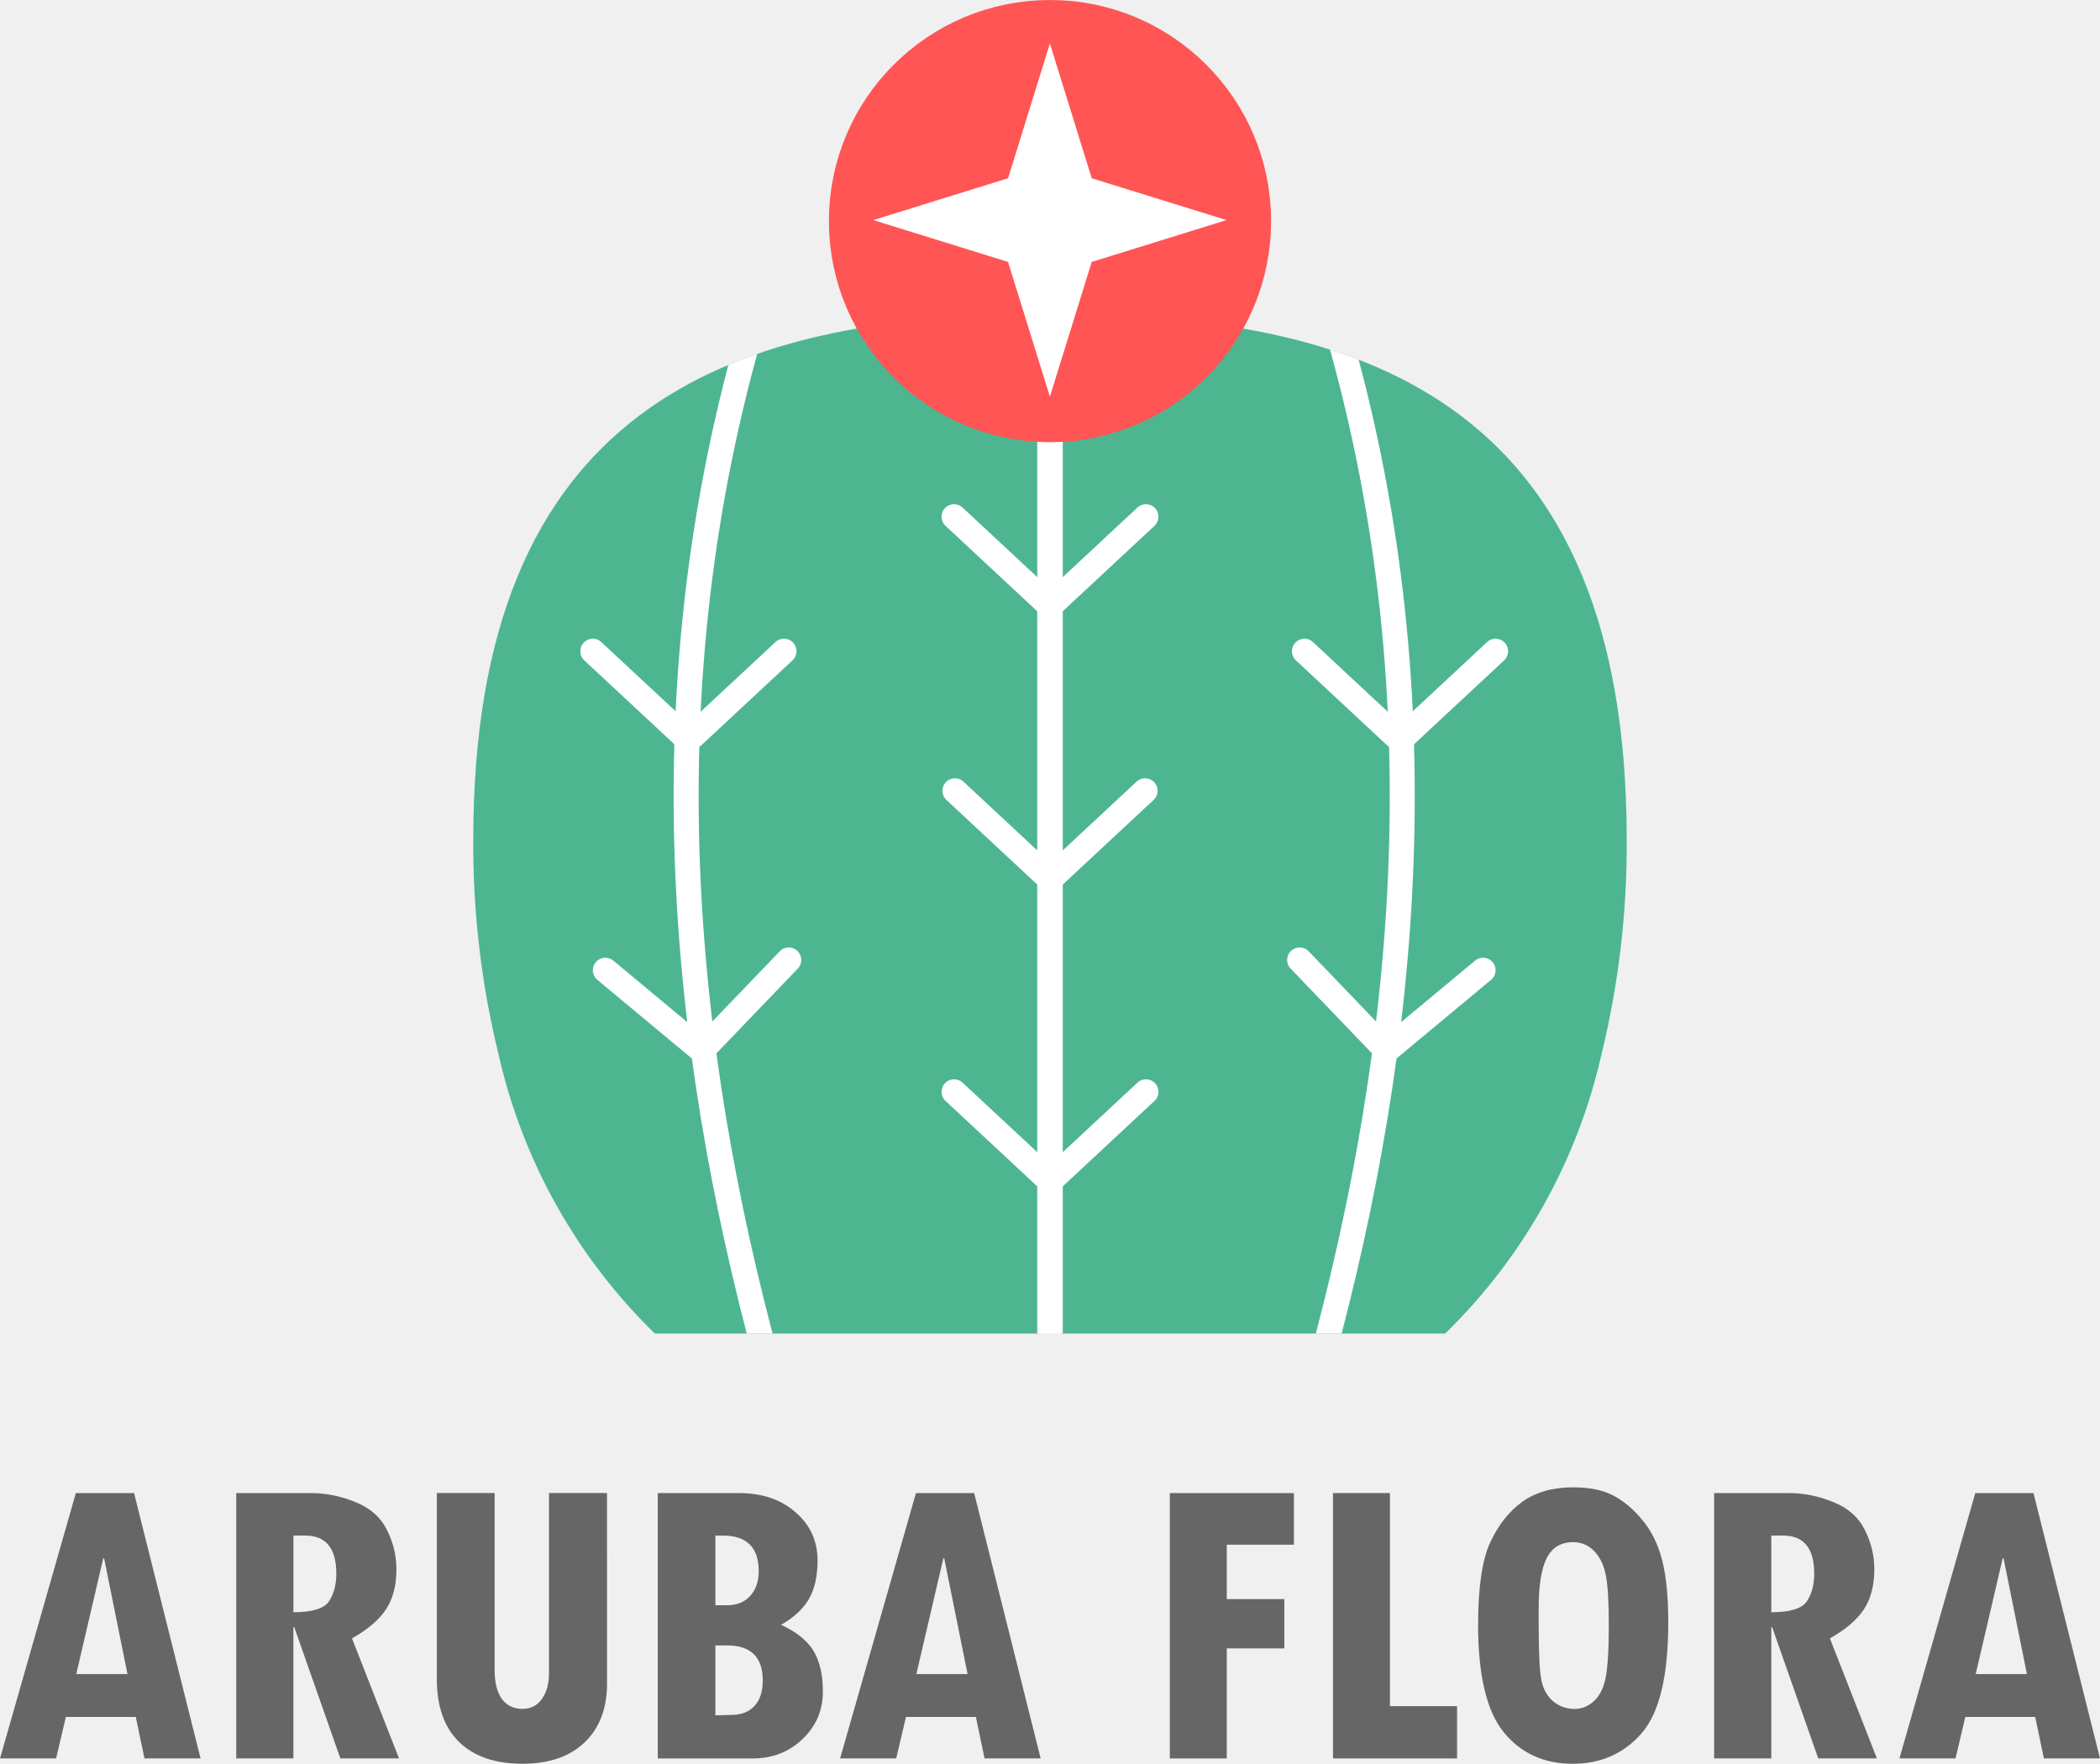
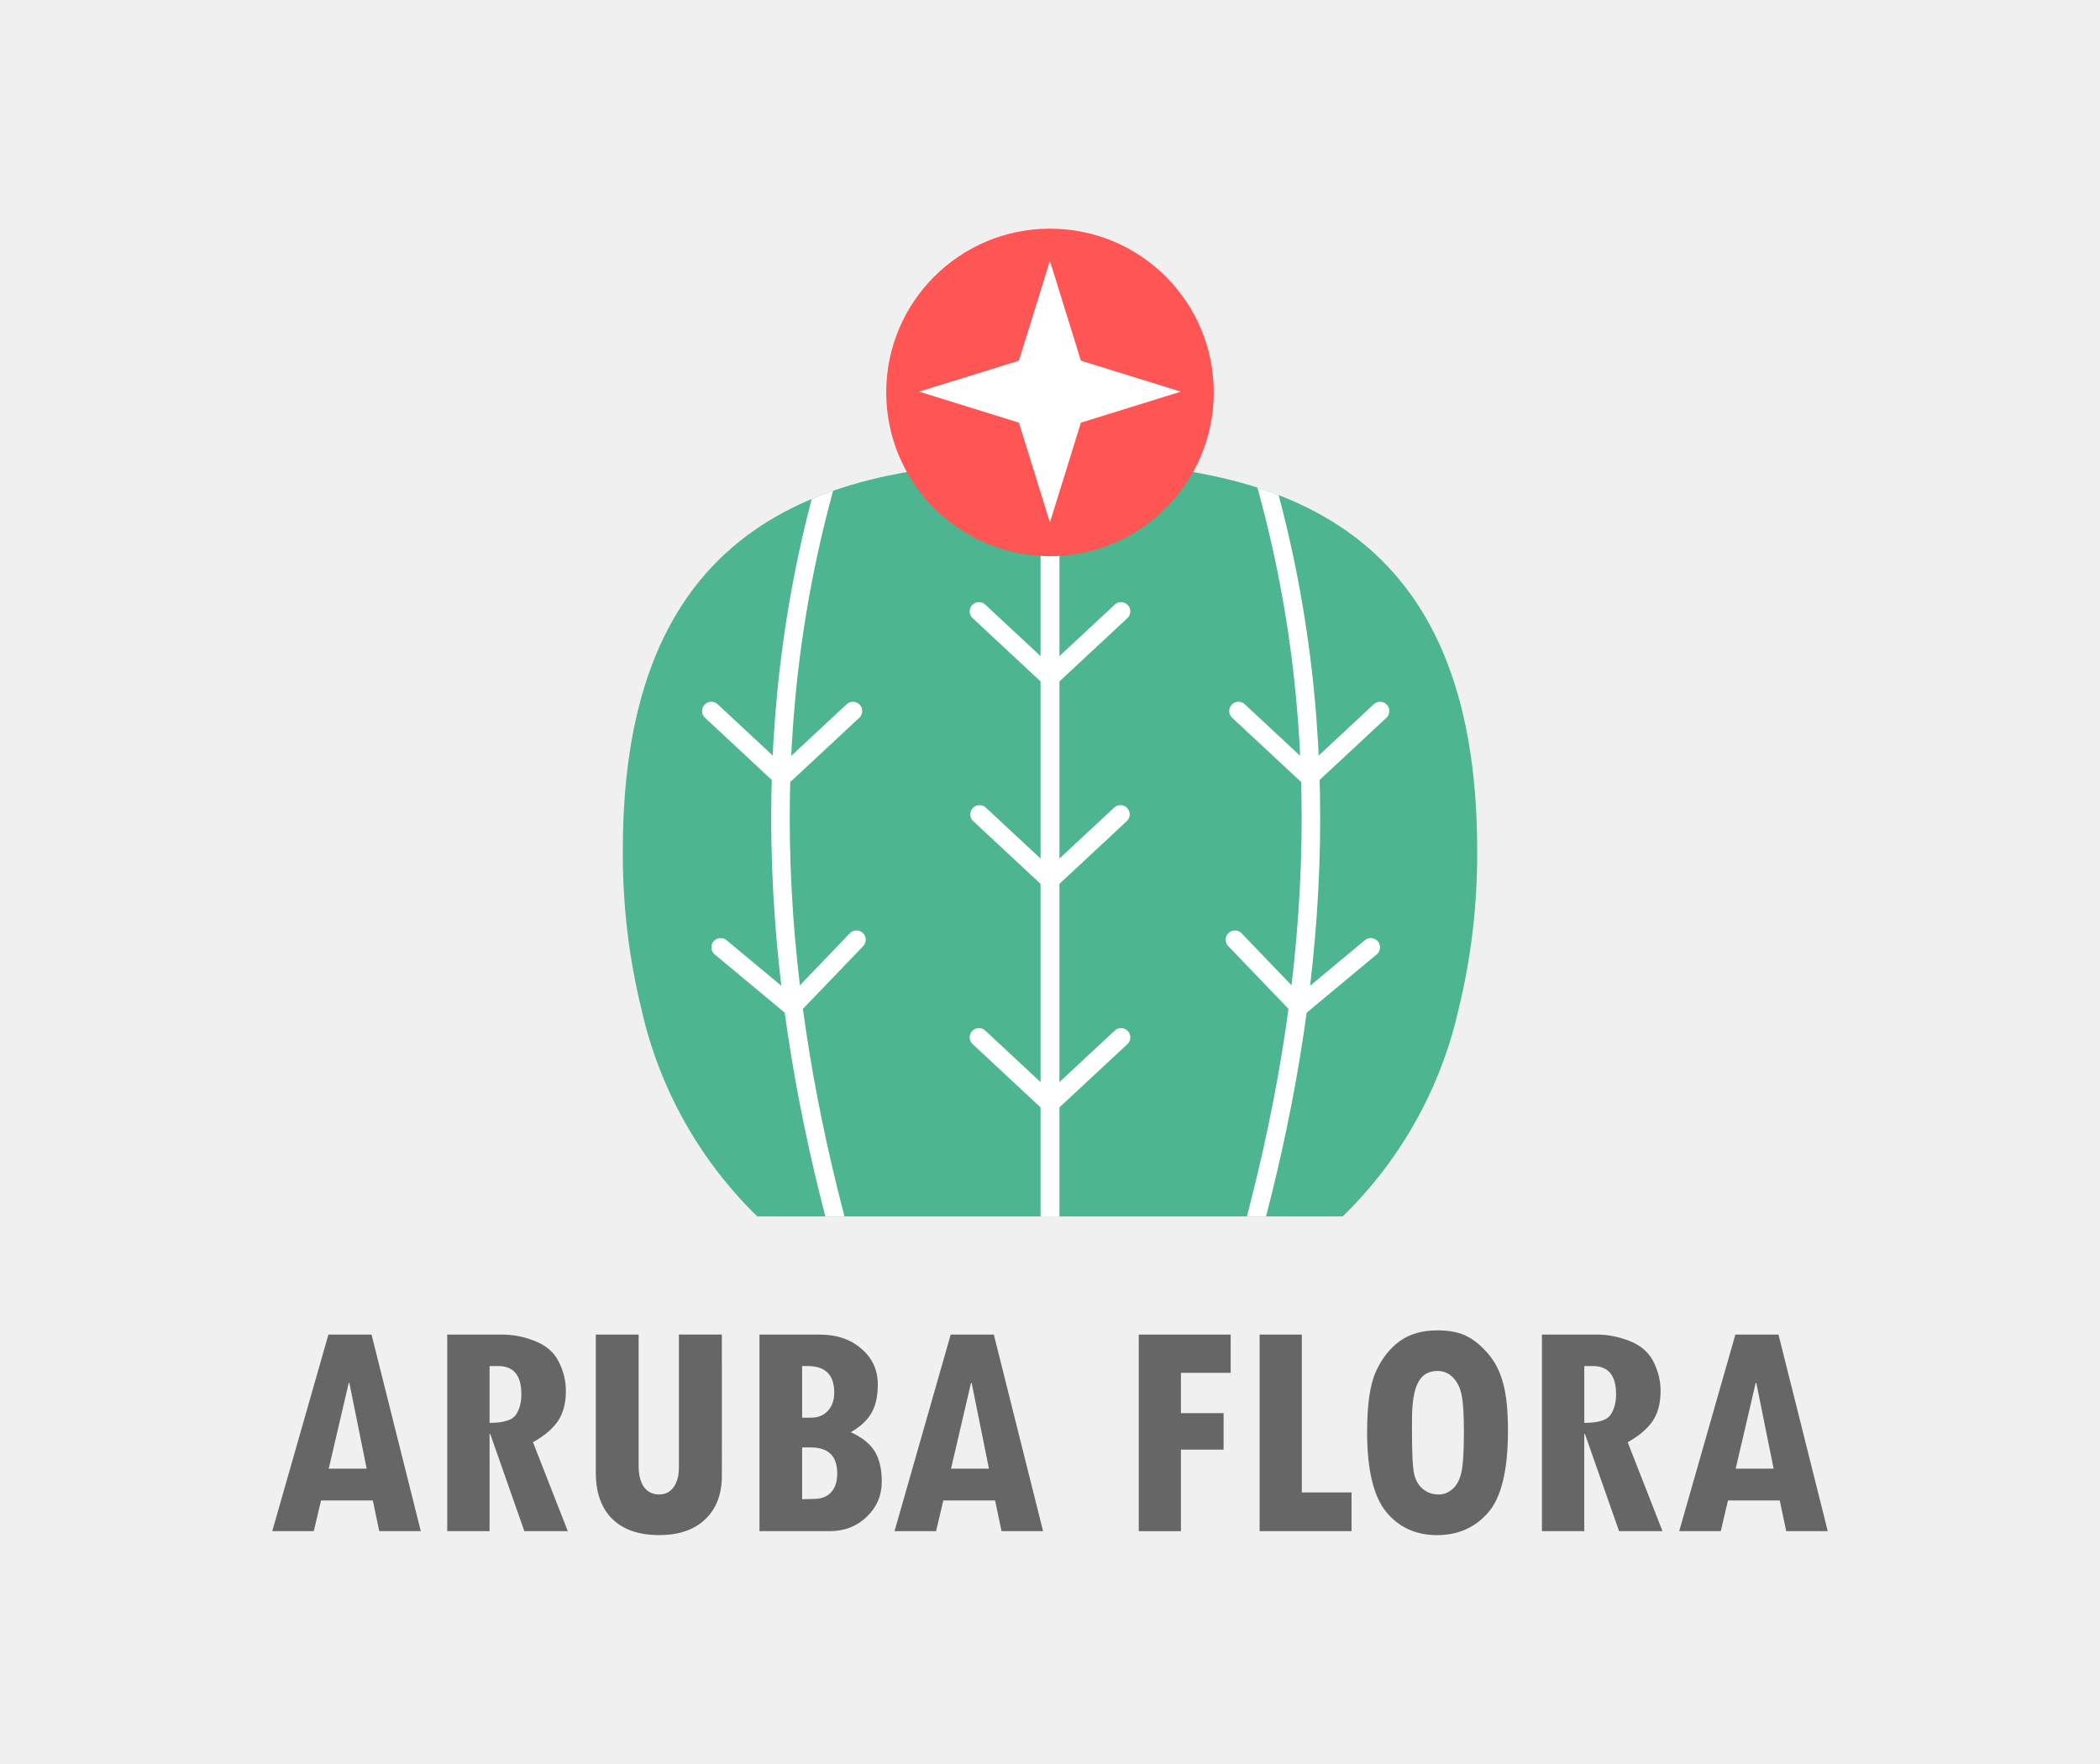
<svg xmlns="http://www.w3.org/2000/svg" xmlns:xlink="http://www.w3.org/1999/xlink" width="944.882" height="793.586" viewBox="0 0 250 209.97" version="1.1" id="svg8">
  <defs id="defs2">
    <linearGradient id="linearGradient1373">
      <stop style="stop-color:#000000;stop-opacity:0.707" offset="0" id="stop1369" />
      <stop style="stop-color:#000000;stop-opacity:0;" offset="1" id="stop1371" />
    </linearGradient>
    <linearGradient xlink:href="#linearGradient1373" id="linearGradient1375" x1="44.223" y1="102.479" x2="44.15" y2="83.581" gradientUnits="userSpaceOnUse" />
    <clipPath clipPathUnits="userSpaceOnUse" id="clipPath1383">
      <rect style="opacity:1;fill:#4db690;fill-opacity:1;stroke:none;stroke-width:7.938;stroke-linecap:round;stroke-linejoin:round;stroke-miterlimit:4;stroke-dasharray:none;stroke-opacity:1;paint-order:stroke fill markers" id="rect1385" width="76.656" height="76.656" x="1.89" y="26.005" rx="9.01" ry="9.01" />
    </clipPath>
    <clipPath clipPathUnits="userSpaceOnUse" id="clipPath1391">
      <rect style="opacity:1;fill:#4db690;fill-opacity:1;stroke:none;stroke-width:7.938;stroke-linecap:round;stroke-linejoin:round;stroke-miterlimit:4;stroke-dasharray:none;stroke-opacity:1;paint-order:stroke fill markers" id="rect1393" width="76.656" height="76.656" x="79.563" y="26.005" rx="8.538" ry="8.538" />
    </clipPath>
    <clipPath clipPathUnits="userSpaceOnUse" id="clipPath1397">
      <rect style="opacity:1;fill:#4db690;fill-opacity:1;stroke:none;stroke-width:7.938;stroke-linecap:round;stroke-linejoin:round;stroke-miterlimit:4;stroke-dasharray:none;stroke-opacity:1;paint-order:stroke fill markers" id="rect1399" width="76.656" height="76.656" x="1.89" y="103.679" rx="8.538" ry="8.538" />
    </clipPath>
    <clipPath clipPathUnits="userSpaceOnUse" id="clipPath1403">
      <rect style="opacity:1;fill:#4db690;fill-opacity:1;stroke:none;stroke-width:7.938;stroke-linecap:round;stroke-linejoin:round;stroke-miterlimit:4;stroke-dasharray:none;stroke-opacity:1;paint-order:stroke fill markers" id="rect1405" width="76.656" height="76.656" x="79.563" y="103.639" rx="8.538" ry="8.538" />
    </clipPath>
    <clipPath clipPathUnits="userSpaceOnUse" id="clipPath1421">
      <rect style="opacity:1;fill:#4db690;fill-opacity:1;stroke:none;stroke-width:7.938;stroke-linecap:round;stroke-linejoin:round;stroke-miterlimit:4;stroke-dasharray:none;stroke-opacity:1;paint-order:stroke fill markers" id="rect1423" width="76.656" height="76.656" x="1.89" y="181.393" rx="8.538" ry="8.538" />
    </clipPath>
    <clipPath clipPathUnits="userSpaceOnUse" id="clipPath1431">
      <rect style="opacity:1;fill:#4db690;fill-opacity:1;stroke:none;stroke-width:7.957;stroke-linecap:round;stroke-linejoin:round;stroke-miterlimit:4;stroke-dasharray:none;stroke-opacity:1;paint-order:stroke fill markers" id="rect1433" width="76.656" height="77.034" x="79.604" y="181.051" rx="8.538" ry="8.58" />
    </clipPath>
    <filter style="color-interpolation-filters:sRGB" id="filter1485">
      <feFlood flood-opacity="0.25" flood-color="rgb(0,0,0)" result="flood" id="feFlood1475" />
      <feComposite in="flood" in2="SourceGraphic" operator="in" result="composite1" id="feComposite1477" />
      <feGaussianBlur in="composite1" stdDeviation="1" result="blur" id="feGaussianBlur1479" />
      <feOffset dx="0" dy="1" result="offset" id="feOffset1481" />
      <feComposite in="SourceGraphic" in2="offset" operator="over" result="composite2" id="feComposite1483" />
    </filter>
    <clipPath clipPathUnits="userSpaceOnUse" id="clipPath4936">
      <path id="path4938" d="m 566.353,133.04 v 46.465 h -17.494 c -3.554,-3.46 -6.029,-7.877 -7.125,-12.716 -0.789,-3.218 -1.178,-6.522 -1.155,-9.836 1.9e-4,-19.572 11.534,-23.913 25.774,-23.913 z" style="fill:none;fill-opacity:1;stroke:#ff0000;stroke-width:0.265;stroke-miterlimit:4;stroke-dasharray:none" mask="none" />
    </clipPath>
    <clipPath clipPathUnits="userSpaceOnUse" id="clipPath4978">
      <path mask="none" style="fill:none;fill-opacity:1;stroke:#000000;stroke-width:0.265;stroke-miterlimit:4;stroke-dasharray:none" d="M 646.786,133.04 V 179.505 H 664.28 c 3.554,-3.46 6.029,-7.877 7.125,-12.716 0.789,-3.218 1.178,-6.522 1.155,-9.836 -1.8e-4,-19.572 -11.534,-23.913 -25.774,-23.913 z" id="path4980" />
    </clipPath>
  </defs>
  <g id="layer1" transform="translate(-29.08834,-91.5965)">
    <text xml:space="preserve" style="font-style:normal;font-variant:normal;font-weight:normal;font-stretch:normal;font-size:19.846px;line-height:1.25;font-family:'Sitka Subheading';-inkscape-font-specification:'Sitka Subheading';letter-spacing:0px;word-spacing:0px;fill:#4db690;fill-opacity:1;stroke:none;stroke-width:0.496" x="316.151" y="223.266" id="text1193">
      <tspan id="tspan1191" x="316.151" y="241.372" style="font-style:normal;font-variant:normal;font-weight:bold;font-stretch:normal;font-family:'Tw Cen MT Condensed';-inkscape-font-specification:'Tw Cen MT Condensed, Bold';fill:#4db690;fill-opacity:1;stroke-width:0.496" />
    </text>
    <g id="g5006" transform="matrix(2.610197,0,0,2.610197,-1408.459,-218.1932)">
-       <g aria-label="ARUBA FLORA" style="font-style:normal;font-variant:normal;font-weight:normal;font-stretch:normal;font-size:19.846px;line-height:1.25;font-family:'Sitka Subheading';-inkscape-font-specification:'Sitka Subheading';letter-spacing:0px;word-spacing:0px;fill:#666666;fill-opacity:1;stroke:none;stroke-width:0.496" id="text1189">
+       <g aria-label="ARUBA FLORA" style="font-style:normal;font-variant:normal;font-weight:normal;font-stretch:normal;font-size:19.846px;line-height:1.25;font-family:'Sitka Subheading';-inkscape-font-specification:'Sitka Subheading';letter-spacing:0px;word-spacing:0px;fill:#666666;fill-opacity:1;stroke:none;stroke-width:0.496" id="text1189" transform="matrix(0.7407217,0,0,0.7407217,155.2123,41.20074)">
        <path d="m 559.89,198.884 h -2.558 l -0.397,-1.89 h -3.188 l -0.446,1.89 h -2.558 l 3.459,-12.103 h 2.655 z m -3.333,-3.847 -1.066,-5.281 h -0.039 l -1.231,5.281 z" style="font-style:normal;font-variant:normal;font-weight:bold;font-stretch:normal;font-family:'Tw Cen MT Condensed';-inkscape-font-specification:'Tw Cen MT Condensed, Bold';fill:#666666;fill-opacity:1;stroke-width:0.496" id="path868" />
        <path d="m 568.941,198.884 h -2.675 l -2.103,-5.989 h -0.039 v 5.989 h -2.607 v -12.103 h 3.401 q 1.017,0 2.025,0.407 1.017,0.407 1.444,1.269 0.436,0.862 0.436,1.793 0,1.124 -0.485,1.851 -0.485,0.717 -1.541,1.308 z m -4.816,-6.667 q 1.279,0 1.618,-0.494 0.339,-0.504 0.339,-1.269 0,-1.735 -1.424,-1.735 h -0.533 z" style="font-style:normal;font-variant:normal;font-weight:bold;font-stretch:normal;font-family:'Tw Cen MT Condensed';-inkscape-font-specification:'Tw Cen MT Condensed, Bold';fill:#666666;fill-opacity:1;stroke-width:0.496" id="path870" />
        <path d="m 578.428,195.473 q 0,1.705 -1.027,2.684 -1.017,0.969 -2.83,0.969 -1.88,0 -2.897,-0.998 -1.008,-0.998 -1.008,-2.859 v -8.489 h 2.636 v 8.072 q 0,0.853 0.329,1.318 0.339,0.455 0.94,0.455 0.562,0 0.882,-0.446 0.329,-0.446 0.329,-1.202 v -8.198 h 2.645 z" style="font-style:normal;font-variant:normal;font-weight:bold;font-stretch:normal;font-family:'Tw Cen MT Condensed';-inkscape-font-specification:'Tw Cen MT Condensed, Bold';fill:#666666;fill-opacity:1;stroke-width:0.496" id="path872" />
        <path d="m 586.364,192.789 q 1.056,0.485 1.483,1.192 0.426,0.707 0.426,1.851 0,1.289 -0.93,2.171 -0.921,0.882 -2.268,0.882 h -4.332 v -12.103 h 3.711 q 1.57,0 2.568,0.872 1.008,0.862 1.008,2.2 0,1.085 -0.397,1.764 -0.397,0.678 -1.269,1.173 z m -2.994,-0.891 h 0.533 q 0.659,0 1.047,-0.417 0.397,-0.426 0.397,-1.134 0,-1.628 -1.638,-1.628 h -0.339 z m 0,5.02 0.756,-0.019 q 0.669,-0.01 1.037,-0.417 0.368,-0.407 0.368,-1.153 0,-1.599 -1.628,-1.599 h -0.533 z" style="font-style:normal;font-variant:normal;font-weight:bold;font-stretch:normal;font-family:'Tw Cen MT Condensed';-inkscape-font-specification:'Tw Cen MT Condensed, Bold';fill:#666666;fill-opacity:1;stroke-width:0.496" id="path874" />
        <path d="m 598.206,198.884 h -2.558 l -0.397,-1.89 h -3.188 l -0.446,1.89 h -2.558 l 3.459,-12.103 h 2.655 z m -3.333,-3.847 -1.066,-5.281 h -0.039 l -1.231,5.281 z" style="font-style:normal;font-variant:normal;font-weight:bold;font-stretch:normal;font-family:'Tw Cen MT Condensed';-inkscape-font-specification:'Tw Cen MT Condensed, Bold';fill:#666666;fill-opacity:1;stroke-width:0.496" id="path876" />
        <path d="m 609.756,189.136 h -3.062 v 2.481 h 2.626 v 2.248 h -2.626 v 5.02 h -2.597 v -12.103 h 5.659 z" style="font-style:normal;font-variant:normal;font-weight:bold;font-stretch:normal;font-family:'Tw Cen MT Condensed';-inkscape-font-specification:'Tw Cen MT Condensed, Bold';fill:#666666;fill-opacity:1;stroke-width:0.496" id="path878" />
        <path d="m 617.198,198.884 h -5.659 v -12.103 h 2.597 v 9.719 h 3.062 z" style="font-style:normal;font-variant:normal;font-weight:bold;font-stretch:normal;font-family:'Tw Cen MT Condensed';-inkscape-font-specification:'Tw Cen MT Condensed, Bold';fill:#666666;fill-opacity:1;stroke-width:0.496" id="path880" />
        <path d="m 618.158,192.77 q 0,-2.549 0.552,-3.74 0.552,-1.192 1.463,-1.851 0.921,-0.659 2.316,-0.659 1.153,0 1.861,0.388 0.707,0.378 1.308,1.114 0.61,0.727 0.891,1.812 0.281,1.076 0.281,2.859 0,3.653 -1.221,5.049 -1.211,1.386 -3.14,1.386 -1.967,0 -3.14,-1.434 -1.173,-1.444 -1.173,-4.923 z m 2.762,-0.736 v 0.775 q 0,1.909 0.126,2.519 0.126,0.601 0.533,0.95 0.417,0.349 0.988,0.349 0.465,0 0.853,-0.339 0.388,-0.339 0.543,-1.027 0.155,-0.698 0.155,-2.471 0,-1.589 -0.136,-2.258 -0.126,-0.678 -0.523,-1.095 -0.397,-0.417 -0.969,-0.417 -0.833,0 -1.202,0.727 -0.368,0.717 -0.368,2.287 z" style="font-style:normal;font-variant:normal;font-weight:bold;font-stretch:normal;font-family:'Tw Cen MT Condensed';-inkscape-font-specification:'Tw Cen MT Condensed, Bold';fill:#666666;fill-opacity:1;stroke-width:0.496" id="path882" />
        <path d="m 636.346,198.884 h -2.675 l -2.103,-5.989 h -0.039 v 5.989 h -2.607 v -12.103 h 3.401 q 1.017,0 2.025,0.407 1.017,0.407 1.444,1.269 0.436,0.862 0.436,1.793 0,1.124 -0.485,1.851 -0.485,0.717 -1.541,1.308 z m -4.816,-6.667 q 1.279,0 1.618,-0.494 0.339,-0.504 0.339,-1.269 0,-1.735 -1.424,-1.735 h -0.533 z" style="font-style:normal;font-variant:normal;font-weight:bold;font-stretch:normal;font-family:'Tw Cen MT Condensed';-inkscape-font-specification:'Tw Cen MT Condensed, Bold';fill:#666666;fill-opacity:1;stroke-width:0.496" id="path884" />
        <path d="m 646.521,198.884 h -2.558 l -0.397,-1.89 h -3.188 l -0.446,1.89 h -2.558 l 3.459,-12.103 h 2.655 z m -3.333,-3.847 -1.066,-5.281 h -0.039 l -1.231,5.281 z" style="font-style:normal;font-variant:normal;font-weight:bold;font-stretch:normal;font-family:'Tw Cen MT Condensed';-inkscape-font-specification:'Tw Cen MT Condensed, Bold';fill:#666666;fill-opacity:1;stroke-width:0.496" id="path886" />
      </g>
-       <path mask="none" style="fill:#4db690;fill-opacity:1;stroke-width:2.28;stroke-miterlimit:4;stroke-dasharray:none" d="m 599.161,133.04 v 46.465 h 17.494 c 3.554,-3.46 6.029,-7.877 7.125,-12.716 0.789,-3.218 1.178,-6.522 1.155,-9.836 -1.9e-4,-19.572 -11.534,-23.913 -25.774,-23.913 z" id="path837" />
-       <path style="fill:#ffffff;stroke:#ffffff;stroke-width:1.14;stroke-linecap:round;stroke-linejoin:miter;stroke-miterlimit:4;stroke-dasharray:none;stroke-opacity:1" d="m 618.955,148.386 -4.145,3.86" id="path983" />
-       <path id="path989" d="m 610.236,148.386 4.145,3.86" style="fill:#ffffff;stroke:#ffffff;stroke-width:1.14;stroke-linecap:round;stroke-linejoin:miter;stroke-miterlimit:4;stroke-dasharray:none;stroke-opacity:1" />
-       <path id="path993" d="m 610.018,162.467 3.923,4.086" style="fill:#ffffff;stroke:#ffffff;stroke-width:1.14;stroke-linecap:round;stroke-linejoin:miter;stroke-miterlimit:4;stroke-dasharray:none;stroke-opacity:1" />
-       <path style="fill:#ffffff;stroke:#ffffff;stroke-width:1.14;stroke-linecap:round;stroke-linejoin:miter;stroke-miterlimit:4;stroke-dasharray:none;stroke-opacity:1" d="m 618.383,162.936 -4.354,3.622" id="path4576" />
-       <path id="path4738" d="M 598.103,133.04 V 179.505 H 580.609 c -3.554,-3.46 -6.029,-7.877 -7.125,-12.716 -0.789,-3.218 -1.178,-6.522 -1.155,-9.836 1.9e-4,-19.572 11.534,-23.913 25.774,-23.913 z" style="fill:#4db690;fill-opacity:1;stroke-width:2.28;stroke-miterlimit:4;stroke-dasharray:none" mask="none" />
-       <path id="path4740" d="m 577.78,148.386 4.145,3.86" style="fill:#ffffff;stroke:#ffffff;stroke-width:1.14;stroke-linecap:round;stroke-linejoin:miter;stroke-miterlimit:4;stroke-dasharray:none;stroke-opacity:1" />
-       <path style="fill:#ffffff;stroke:#ffffff;stroke-width:1.14;stroke-linecap:round;stroke-linejoin:miter;stroke-miterlimit:4;stroke-dasharray:none;stroke-opacity:1" d="m 586.499,148.386 -4.145,3.86" id="path4742" />
-       <path id="path4748" d="m 578.352,162.936 4.354,3.622" style="fill:#ffffff;stroke:#ffffff;stroke-width:1.14;stroke-linecap:round;stroke-linejoin:miter;stroke-miterlimit:4;stroke-dasharray:none;stroke-opacity:1" />
-       <path style="fill:#ffffff;stroke:#ffffff;stroke-width:1.14;stroke-linecap:round;stroke-linejoin:miter;stroke-miterlimit:4;stroke-dasharray:none;stroke-opacity:1" d="m 586.717,162.467 -3.923,4.086" id="path4746" />
-       <path transform="translate(31.75)" clip-path="url(#clipPath4936)" id="path4744" d="m 553.39,133.233 c -5.022,16.936 -3.296,33.223 0.557,47.428" style="fill:none;stroke:#ffffff;stroke-width:1.14;stroke-linecap:round;stroke-linejoin:miter;stroke-miterlimit:4;stroke-dasharray:none;stroke-opacity:1" />
-       <path style="fill:#666666;fill-opacity:1;stroke:#ffffff;stroke-width:1.164;stroke-linecap:butt;stroke-linejoin:miter;stroke-miterlimit:4;stroke-dasharray:none;stroke-opacity:1" d="m 598.632,138.777 v 40.719" id="path841" />
-       <path id="path4752" d="m 594.256,142.251 4.145,3.86" style="fill:#ffffff;stroke:#ffffff;stroke-width:1.14;stroke-linecap:round;stroke-linejoin:miter;stroke-miterlimit:4;stroke-dasharray:none;stroke-opacity:1" />
-       <path id="path4754" d="m 594.256,168.48 4.145,3.86" style="fill:#ffffff;stroke:#ffffff;stroke-width:1.14;stroke-linecap:round;stroke-linejoin:miter;stroke-miterlimit:4;stroke-dasharray:none;stroke-opacity:1" />
-       <path style="fill:#ffffff;stroke:#ffffff;stroke-width:1.14;stroke-linecap:round;stroke-linejoin:miter;stroke-miterlimit:4;stroke-dasharray:none;stroke-opacity:1" d="m 594.295,154.751 4.145,3.86" id="path4756" />
-       <path style="fill:#ffffff;stroke:#ffffff;stroke-width:1.14;stroke-linecap:round;stroke-linejoin:miter;stroke-miterlimit:4;stroke-dasharray:none;stroke-opacity:1" d="m 603.008,142.251 -4.145,3.86" id="path4781" />
-       <path style="fill:#ffffff;stroke:#ffffff;stroke-width:1.14;stroke-linecap:round;stroke-linejoin:miter;stroke-miterlimit:4;stroke-dasharray:none;stroke-opacity:1" d="m 603.008,168.48 -4.145,3.86" id="path4783" />
-       <path id="path4785" d="m 602.969,154.751 -4.145,3.86" style="fill:#ffffff;stroke:#ffffff;stroke-width:1.14;stroke-linecap:round;stroke-linejoin:miter;stroke-miterlimit:4;stroke-dasharray:none;stroke-opacity:1" />
-       <g transform="translate(3.21096,26.45834)" id="g4724">
+       <path mask="none" style="fill:#4db690;fill-opacity:1;stroke-width:1.689;stroke-miterlimit:4;stroke-dasharray:none" d="m 599.024,139.747 v 34.417 h 12.958 c 2.632,-2.563 4.466,-5.835 5.277,-9.419 0.585,-2.384 0.872,-4.831 0.856,-7.286 -1.4e-4,-14.497 -8.543,-17.713 -19.091,-17.713 z" id="path837" />
+       <path style="fill:#ffffff;stroke:#ffffff;stroke-width:0.844;stroke-linecap:round;stroke-linejoin:miter;stroke-miterlimit:4;stroke-dasharray:none;stroke-opacity:1" d="m 613.686,151.114 -3.07,2.859" id="path983" />
+       <path id="path989" d="m 607.228,151.114 3.07,2.859" style="fill:#ffffff;stroke:#ffffff;stroke-width:0.844;stroke-linecap:round;stroke-linejoin:miter;stroke-miterlimit:4;stroke-dasharray:none;stroke-opacity:1" />
+       <path id="path993" d="m 607.066,161.544 2.906,3.026" style="fill:#ffffff;stroke:#ffffff;stroke-width:0.844;stroke-linecap:round;stroke-linejoin:miter;stroke-miterlimit:4;stroke-dasharray:none;stroke-opacity:1" />
+       <path style="fill:#ffffff;stroke:#ffffff;stroke-width:0.844;stroke-linecap:round;stroke-linejoin:miter;stroke-miterlimit:4;stroke-dasharray:none;stroke-opacity:1" d="m 613.262,161.891 -3.225,2.683" id="path4576" />
+       <path id="path4738" d="m 598.24,139.747 v 34.417 h -12.958 c -2.632,-2.563 -4.466,-5.835 -5.277,-9.419 -0.585,-2.384 -0.872,-4.831 -0.856,-7.286 1.4e-4,-14.497 8.543,-17.713 19.091,-17.713 z" style="fill:#4db690;fill-opacity:1;stroke-width:1.689;stroke-miterlimit:4;stroke-dasharray:none" mask="none" />
+       <path id="path4740" d="m 583.186,151.114 3.07,2.859" style="fill:#ffffff;stroke:#ffffff;stroke-width:0.844;stroke-linecap:round;stroke-linejoin:miter;stroke-miterlimit:4;stroke-dasharray:none;stroke-opacity:1" />
+       <path style="fill:#ffffff;stroke:#ffffff;stroke-width:0.844;stroke-linecap:round;stroke-linejoin:miter;stroke-miterlimit:4;stroke-dasharray:none;stroke-opacity:1" d="m 589.645,151.114 -3.07,2.859" id="path4742" />
+       <path id="path4748" d="m 583.61,161.891 3.225,2.683" style="fill:#ffffff;stroke:#ffffff;stroke-width:0.844;stroke-linecap:round;stroke-linejoin:miter;stroke-miterlimit:4;stroke-dasharray:none;stroke-opacity:1" />
+       <path style="fill:#ffffff;stroke:#ffffff;stroke-width:0.844;stroke-linecap:round;stroke-linejoin:miter;stroke-miterlimit:4;stroke-dasharray:none;stroke-opacity:1" d="m 589.807,161.544 -2.906,3.026" id="path4746" />
+       <path transform="matrix(0.7407217,0,0,0.7407217,178.7302,41.20074)" clip-path="url(#clipPath4936)" id="path4744" d="m 553.39,133.233 c -5.022,16.936 -3.296,33.223 0.557,47.428" style="fill:none;stroke:#ffffff;stroke-width:1.14;stroke-linecap:round;stroke-linejoin:miter;stroke-miterlimit:4;stroke-dasharray:none;stroke-opacity:1" />
+       <path style="fill:#666666;fill-opacity:1;stroke:#ffffff;stroke-width:0.862;stroke-linecap:butt;stroke-linejoin:miter;stroke-miterlimit:4;stroke-dasharray:none;stroke-opacity:1" d="m 598.632,143.996 v 30.162" id="path841" />
+       <path id="path4752" d="m 595.391,146.569 3.07,2.859" style="fill:#ffffff;stroke:#ffffff;stroke-width:0.844;stroke-linecap:round;stroke-linejoin:miter;stroke-miterlimit:4;stroke-dasharray:none;stroke-opacity:1" />
+       <path id="path4754" d="m 595.391,165.997 3.07,2.859" style="fill:#ffffff;stroke:#ffffff;stroke-width:0.844;stroke-linecap:round;stroke-linejoin:miter;stroke-miterlimit:4;stroke-dasharray:none;stroke-opacity:1" />
+       <path style="fill:#ffffff;stroke:#ffffff;stroke-width:0.844;stroke-linecap:round;stroke-linejoin:miter;stroke-miterlimit:4;stroke-dasharray:none;stroke-opacity:1" d="m 595.419,155.828 3.07,2.859" id="path4756" />
+       <path style="fill:#ffffff;stroke:#ffffff;stroke-width:0.844;stroke-linecap:round;stroke-linejoin:miter;stroke-miterlimit:4;stroke-dasharray:none;stroke-opacity:1" d="m 601.873,146.569 -3.07,2.859" id="path4781" />
+       <path style="fill:#ffffff;stroke:#ffffff;stroke-width:0.844;stroke-linecap:round;stroke-linejoin:miter;stroke-miterlimit:4;stroke-dasharray:none;stroke-opacity:1" d="m 601.873,165.997 -3.07,2.859" id="path4783" />
+       <path id="path4785" d="m 601.845,155.828 -3.07,2.859" style="fill:#ffffff;stroke:#ffffff;stroke-width:0.844;stroke-linecap:round;stroke-linejoin:miter;stroke-miterlimit:4;stroke-dasharray:none;stroke-opacity:1" />
+       <g transform="matrix(0.7407217,0,0,0.7407217,157.5908,60.799)" id="g4724">
        <circle style="fill:#ff5555;fill-opacity:1;stroke:#ff5555;stroke-width:3.272;stroke-linecap:round;stroke-miterlimit:4;stroke-dasharray:none;stroke-opacity:1" id="path1003" cx="595.421" cy="102.31" r="8.448" />
        <path style="fill:#ffffff;fill-opacity:1;stroke:#ffffff;stroke-width:0.696;stroke-linecap:round;stroke-miterlimit:4;stroke-dasharray:none;stroke-opacity:1" d="m 595.416,109.145 -1.63,-5.251 -5.251,-1.63 5.251,-1.63 1.63,-5.251 1.63,5.251 5.251,1.63 -5.251,1.63 z" id="path887" />
      </g>
-       <path transform="translate(-47.625)" clip-path="url(#clipPath4978)" style="fill:none;stroke:#ffffff;stroke-width:1.14;stroke-linecap:round;stroke-linejoin:miter;stroke-miterlimit:4;stroke-dasharray:none;stroke-opacity:1" d="m 659.22,133.233 c 5.022,16.936 3.296,33.223 -0.557,47.428" id="path995" />
+       <path transform="matrix(0.7407217,0,0,0.7407217,119.9355,41.20074)" clip-path="url(#clipPath4978)" style="fill:none;stroke:#ffffff;stroke-width:1.14;stroke-linecap:round;stroke-linejoin:miter;stroke-miterlimit:4;stroke-dasharray:none;stroke-opacity:1" d="m 659.22,133.233 c 5.022,16.936 3.296,33.223 -0.557,47.428" id="path995" />
    </g>
  </g>
</svg>
